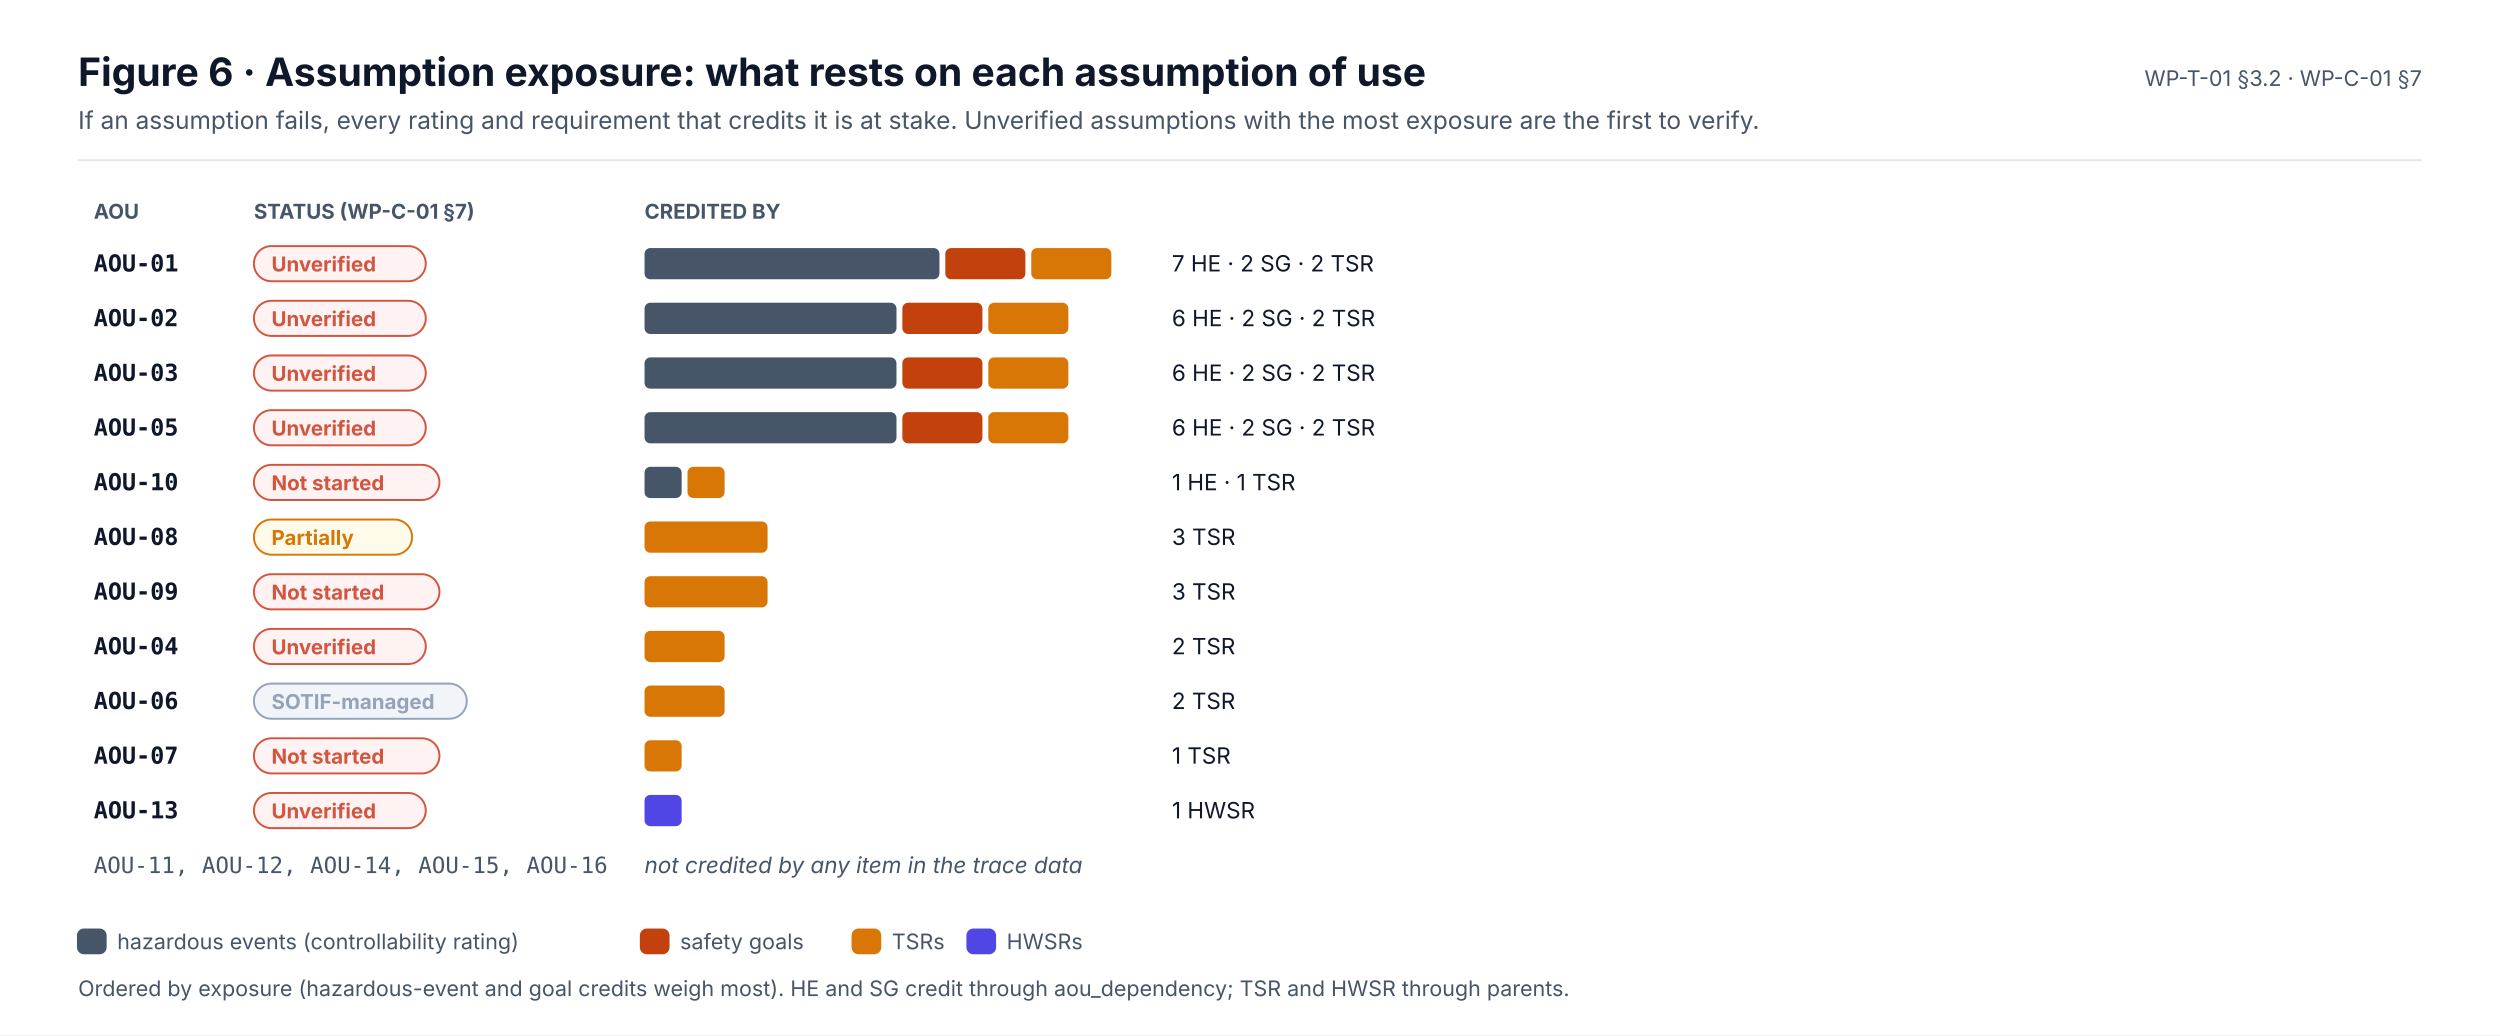
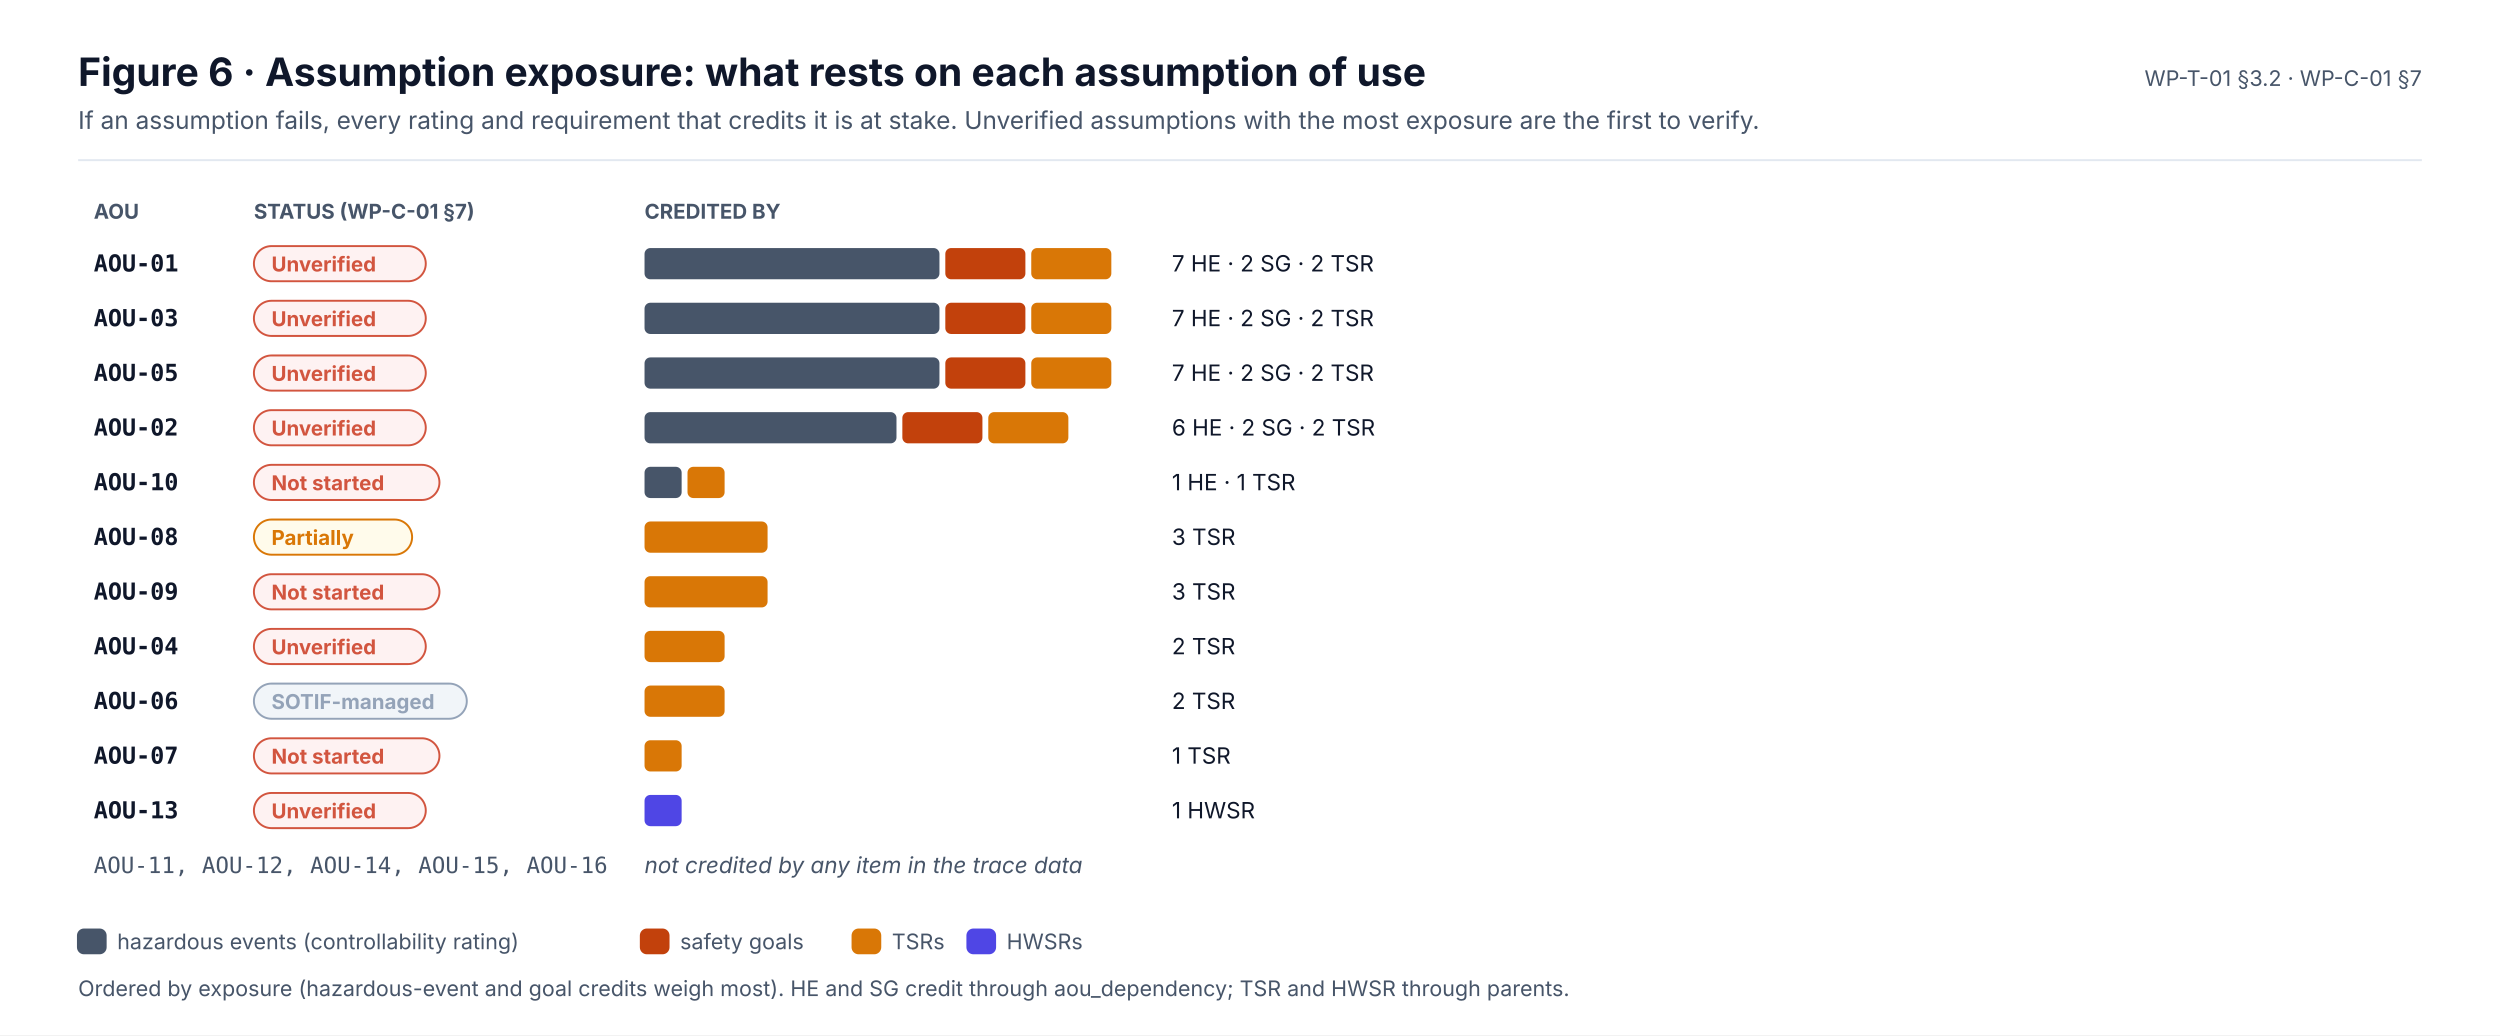
<svg xmlns="http://www.w3.org/2000/svg" width="1280" height="530" viewBox="0 0 1280 530" font-family="Inter, 'Segoe UI', Helvetica, Arial, sans-serif" role="img">
  <defs>
    <marker id="ink" viewBox="0 0 10 10" refX="9" refY="5" markerWidth="7" markerHeight="7" orient="auto-start-reverse">
      <path d="M0,0 L10,5 L0,10 z" fill="#0F172A" />
    </marker>
    <marker id="muted" viewBox="0 0 10 10" refX="9" refY="5" markerWidth="7" markerHeight="7" orient="auto-start-reverse">
      <path d="M0,0 L10,5 L0,10 z" fill="#475569" />
    </marker>
    <marker id="faint" viewBox="0 0 10 10" refX="9" refY="5" markerWidth="7" markerHeight="7" orient="auto-start-reverse">
      <path d="M0,0 L10,5 L0,10 z" fill="#94A3B8" />
    </marker>
    <marker id="safety" viewBox="0 0 10 10" refX="9" refY="5" markerWidth="7" markerHeight="7" orient="auto-start-reverse">
      <path d="M0,0 L10,5 L0,10 z" fill="#C2410C" />
    </marker>
    <marker id="sw" viewBox="0 0 10 10" refX="9" refY="5" markerWidth="7" markerHeight="7" orient="auto-start-reverse">
      <path d="M0,0 L10,5 L0,10 z" fill="#0F766E" />
    </marker>
    <marker id="hw" viewBox="0 0 10 10" refX="9" refY="5" markerWidth="7" markerHeight="7" orient="auto-start-reverse">
      <path d="M0,0 L10,5 L0,10 z" fill="#4F46E5" />
    </marker>
    <marker id="aou" viewBox="0 0 10 10" refX="9" refY="5" markerWidth="7" markerHeight="7" orient="auto-start-reverse">
      <path d="M0,0 L10,5 L0,10 z" fill="#D97706" />
    </marker>
    <marker id="red" viewBox="0 0 10 10" refX="9" refY="5" markerWidth="7" markerHeight="7" orient="auto-start-reverse">
      <path d="M0,0 L10,5 L0,10 z" fill="#D2553F" />
    </marker>
  </defs>
  <rect x="0" y="0" width="1280" height="530" rx="0" fill="#FFFFFF" stroke="none" stroke-width="0" />
  <text x="40" y="44" font-size="20" fill="#0F172A" font-weight="700">Figure 6 · Assumption exposure: what rests on each assumption of use</text>
  <text x="40" y="66" font-size="12.5" fill="#475569">If an assumption fails, every rating and requirement that credits it is at stake. Unverified assumptions with the most exposure are the first to verify.</text>
  <text x="1240" y="44" font-size="11" fill="#475569" text-anchor="end">WP-T-01 §3.2 · WP-C-01 §7</text>
  <line x1="40" y1="82" x2="1240" y2="82" stroke="#E2E8F0" stroke-width="1" />
  <text x="48" y="112" font-size="10.5" fill="#475569" font-weight="700">AOU</text>
  <text x="130" y="112" font-size="10.5" fill="#475569" font-weight="700">STATUS (WP-C-01 §7)</text>
  <text x="330" y="112" font-size="10.5" fill="#475569" font-weight="700">CREDITED BY</text>
  <text x="48" y="139" font-size="12" fill="#0F172A" font-weight="700" font-family="'JetBrains Mono', 'SFMono-Regular', Menlo, Consolas, monospace">AOU-01</text>
  <rect x="130" y="126" width="88" height="18" rx="9" fill="#FEF2F2" stroke="#D2553F" stroke-width="1" />
  <text x="139" y="139" font-size="10.5" fill="#D2553F" font-weight="700">Unverified</text>
  <rect x="330" y="127" width="151" height="16" rx="3" fill="#475569" stroke="none" stroke-width="0" />
  <rect x="484" y="127" width="41" height="16" rx="3" fill="#C2410C" stroke="none" stroke-width="0" />
  <rect x="528" y="127" width="41" height="16" rx="3" fill="#D97706" stroke="none" stroke-width="0" />
  <text x="600" y="139" font-size="11.5" fill="#0F172A">7 HE · 2 SG · 2 TSR</text>
-   <text x="48" y="167" font-size="12" fill="#0F172A" font-weight="700" font-family="'JetBrains Mono', 'SFMono-Regular', Menlo, Consolas, monospace">AOU-02</text>
+   <text x="48" y="167" font-size="12" fill="#0F172A" font-weight="700" font-family="'JetBrains Mono', 'SFMono-Regular', Menlo, Consolas, monospace">AOU-03</text>
  <rect x="130" y="154" width="88" height="18" rx="9" fill="#FEF2F2" stroke="#D2553F" stroke-width="1" />
  <text x="139" y="167" font-size="10.5" fill="#D2553F" font-weight="700">Unverified</text>
-   <rect x="330" y="155" width="129" height="16" rx="3" fill="#475569" stroke="none" stroke-width="0" />
-   <rect x="462" y="155" width="41" height="16" rx="3" fill="#C2410C" stroke="none" stroke-width="0" />
-   <rect x="506" y="155" width="41" height="16" rx="3" fill="#D97706" stroke="none" stroke-width="0" />
-   <text x="600" y="167" font-size="11.5" fill="#0F172A">6 HE · 2 SG · 2 TSR</text>
-   <text x="48" y="195" font-size="12" fill="#0F172A" font-weight="700" font-family="'JetBrains Mono', 'SFMono-Regular', Menlo, Consolas, monospace">AOU-03</text>
+   <rect x="330" y="155" width="151" height="16" rx="3" fill="#475569" stroke="none" stroke-width="0" />
+   <rect x="484" y="155" width="41" height="16" rx="3" fill="#C2410C" stroke="none" stroke-width="0" />
+   <rect x="528" y="155" width="41" height="16" rx="3" fill="#D97706" stroke="none" stroke-width="0" />
+   <text x="600" y="167" font-size="11.5" fill="#0F172A">7 HE · 2 SG · 2 TSR</text>
+   <text x="48" y="195" font-size="12" fill="#0F172A" font-weight="700" font-family="'JetBrains Mono', 'SFMono-Regular', Menlo, Consolas, monospace">AOU-05</text>
  <rect x="130" y="182" width="88" height="18" rx="9" fill="#FEF2F2" stroke="#D2553F" stroke-width="1" />
  <text x="139" y="195" font-size="10.5" fill="#D2553F" font-weight="700">Unverified</text>
-   <rect x="330" y="183" width="129" height="16" rx="3" fill="#475569" stroke="none" stroke-width="0" />
-   <rect x="462" y="183" width="41" height="16" rx="3" fill="#C2410C" stroke="none" stroke-width="0" />
-   <rect x="506" y="183" width="41" height="16" rx="3" fill="#D97706" stroke="none" stroke-width="0" />
-   <text x="600" y="195" font-size="11.5" fill="#0F172A">6 HE · 2 SG · 2 TSR</text>
-   <text x="48" y="223" font-size="12" fill="#0F172A" font-weight="700" font-family="'JetBrains Mono', 'SFMono-Regular', Menlo, Consolas, monospace">AOU-05</text>
+   <rect x="330" y="183" width="151" height="16" rx="3" fill="#475569" stroke="none" stroke-width="0" />
+   <rect x="484" y="183" width="41" height="16" rx="3" fill="#C2410C" stroke="none" stroke-width="0" />
+   <rect x="528" y="183" width="41" height="16" rx="3" fill="#D97706" stroke="none" stroke-width="0" />
+   <text x="600" y="195" font-size="11.5" fill="#0F172A">7 HE · 2 SG · 2 TSR</text>
+   <text x="48" y="223" font-size="12" fill="#0F172A" font-weight="700" font-family="'JetBrains Mono', 'SFMono-Regular', Menlo, Consolas, monospace">AOU-02</text>
  <rect x="130" y="210" width="88" height="18" rx="9" fill="#FEF2F2" stroke="#D2553F" stroke-width="1" />
  <text x="139" y="223" font-size="10.5" fill="#D2553F" font-weight="700">Unverified</text>
  <rect x="330" y="211" width="129" height="16" rx="3" fill="#475569" stroke="none" stroke-width="0" />
  <rect x="462" y="211" width="41" height="16" rx="3" fill="#C2410C" stroke="none" stroke-width="0" />
  <rect x="506" y="211" width="41" height="16" rx="3" fill="#D97706" stroke="none" stroke-width="0" />
  <text x="600" y="223" font-size="11.5" fill="#0F172A">6 HE · 2 SG · 2 TSR</text>
  <text x="48" y="251" font-size="12" fill="#0F172A" font-weight="700" font-family="'JetBrains Mono', 'SFMono-Regular', Menlo, Consolas, monospace">AOU-10</text>
  <rect x="130" y="238" width="95" height="18" rx="9" fill="#FEF2F2" stroke="#D2553F" stroke-width="1" />
  <text x="139" y="251" font-size="10.5" fill="#D2553F" font-weight="700">Not started</text>
  <rect x="330" y="239" width="19" height="16" rx="3" fill="#475569" stroke="none" stroke-width="0" />
  <rect x="352" y="239" width="19" height="16" rx="3" fill="#D97706" stroke="none" stroke-width="0" />
  <text x="600" y="251" font-size="11.5" fill="#0F172A">1 HE · 1 TSR</text>
  <text x="48" y="279" font-size="12" fill="#0F172A" font-weight="700" font-family="'JetBrains Mono', 'SFMono-Regular', Menlo, Consolas, monospace">AOU-08</text>
  <rect x="130" y="266" width="81" height="18" rx="9" fill="#FFFBEB" stroke="#D97706" stroke-width="1" />
  <text x="139" y="279" font-size="10.5" fill="#D97706" font-weight="700">Partially</text>
  <rect x="330" y="267" width="63" height="16" rx="3" fill="#D97706" stroke="none" stroke-width="0" />
  <text x="600" y="279" font-size="11.5" fill="#0F172A">3 TSR</text>
  <text x="48" y="307" font-size="12" fill="#0F172A" font-weight="700" font-family="'JetBrains Mono', 'SFMono-Regular', Menlo, Consolas, monospace">AOU-09</text>
  <rect x="130" y="294" width="95" height="18" rx="9" fill="#FEF2F2" stroke="#D2553F" stroke-width="1" />
  <text x="139" y="307" font-size="10.5" fill="#D2553F" font-weight="700">Not started</text>
  <rect x="330" y="295" width="63" height="16" rx="3" fill="#D97706" stroke="none" stroke-width="0" />
  <text x="600" y="307" font-size="11.5" fill="#0F172A">3 TSR</text>
  <text x="48" y="335" font-size="12" fill="#0F172A" font-weight="700" font-family="'JetBrains Mono', 'SFMono-Regular', Menlo, Consolas, monospace">AOU-04</text>
  <rect x="130" y="322" width="88" height="18" rx="9" fill="#FEF2F2" stroke="#D2553F" stroke-width="1" />
  <text x="139" y="335" font-size="10.5" fill="#D2553F" font-weight="700">Unverified</text>
  <rect x="330" y="323" width="41" height="16" rx="3" fill="#D97706" stroke="none" stroke-width="0" />
  <text x="600" y="335" font-size="11.5" fill="#0F172A">2 TSR</text>
  <text x="48" y="363" font-size="12" fill="#0F172A" font-weight="700" font-family="'JetBrains Mono', 'SFMono-Regular', Menlo, Consolas, monospace">AOU-06</text>
  <rect x="130" y="350" width="109" height="18" rx="9" fill="#F1F5F9" stroke="#94A3B8" stroke-width="1" />
  <text x="139" y="363" font-size="10.5" fill="#94A3B8" font-weight="700">SOTIF-managed</text>
  <rect x="330" y="351" width="41" height="16" rx="3" fill="#D97706" stroke="none" stroke-width="0" />
  <text x="600" y="363" font-size="11.5" fill="#0F172A">2 TSR</text>
  <text x="48" y="391" font-size="12" fill="#0F172A" font-weight="700" font-family="'JetBrains Mono', 'SFMono-Regular', Menlo, Consolas, monospace">AOU-07</text>
  <rect x="130" y="378" width="95" height="18" rx="9" fill="#FEF2F2" stroke="#D2553F" stroke-width="1" />
  <text x="139" y="391" font-size="10.5" fill="#D2553F" font-weight="700">Not started</text>
  <rect x="330" y="379" width="19" height="16" rx="3" fill="#D97706" stroke="none" stroke-width="0" />
  <text x="600" y="391" font-size="11.5" fill="#0F172A">1 TSR</text>
  <text x="48" y="419" font-size="12" fill="#0F172A" font-weight="700" font-family="'JetBrains Mono', 'SFMono-Regular', Menlo, Consolas, monospace">AOU-13</text>
  <rect x="130" y="406" width="88" height="18" rx="9" fill="#FEF2F2" stroke="#D2553F" stroke-width="1" />
  <text x="139" y="419" font-size="10.5" fill="#D2553F" font-weight="700">Unverified</text>
  <rect x="330" y="407" width="19" height="16" rx="3" fill="#4F46E5" stroke="none" stroke-width="0" />
  <text x="600" y="419" font-size="11.5" fill="#0F172A">1 HWSR</text>
  <text x="48" y="447" font-size="11.5" fill="#475569" font-family="'JetBrains Mono', 'SFMono-Regular', Menlo, Consolas, monospace">AOU-11, AOU-12, AOU-14, AOU-15, AOU-16</text>
  <text x="330" y="447" font-size="11.5" fill="#475569" font-style="italic">not credited by any item in the trace data</text>
  <rect x="40" y="476" width="14" height="12" rx="3" fill="#475569" stroke="#475569" stroke-width="1.2" />
  <text x="60" y="486" font-size="11" fill="#475569">hazardous events (controllability rating)</text>
  <rect x="328.2" y="476" width="14" height="12" rx="3" fill="#C2410C" stroke="#C2410C" stroke-width="1.2" />
  <text x="348.2" y="486" font-size="11" fill="#475569">safety goals</text>
  <rect x="436.6" y="476" width="14" height="12" rx="3" fill="#D97706" stroke="#D97706" stroke-width="1.2" />
  <text x="456.6" y="486" font-size="11" fill="#475569">TSRs</text>
  <rect x="495.4" y="476" width="14" height="12" rx="3" fill="#4F46E5" stroke="#4F46E5" stroke-width="1.2" />
  <text x="515.4" y="486" font-size="11" fill="#475569">HWSRs</text>
  <text x="40" y="510" font-size="11" fill="#475569">Ordered by exposure (hazardous-event and goal credits weigh most). HE and SG credit through aou_dependency; TSR and HWSR through parents.</text>
</svg>
